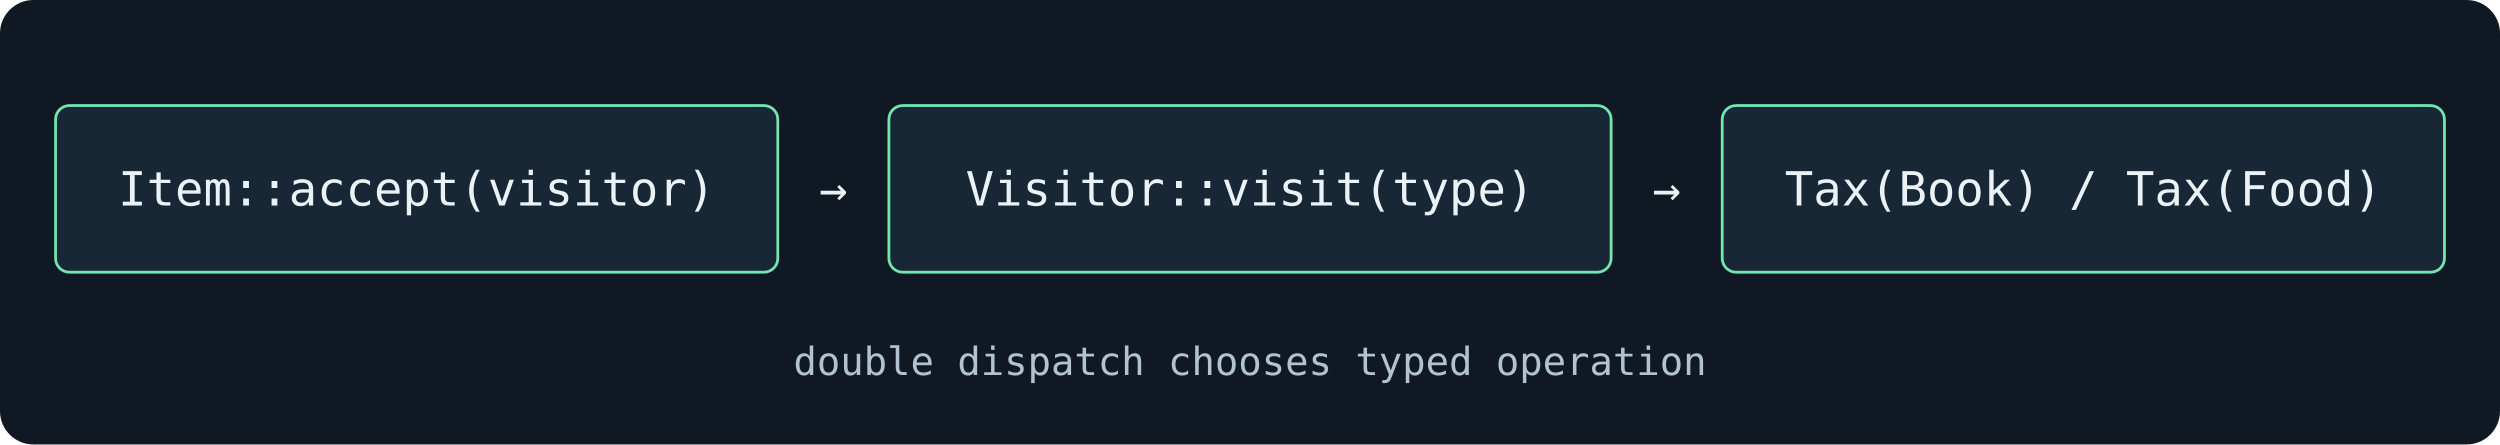
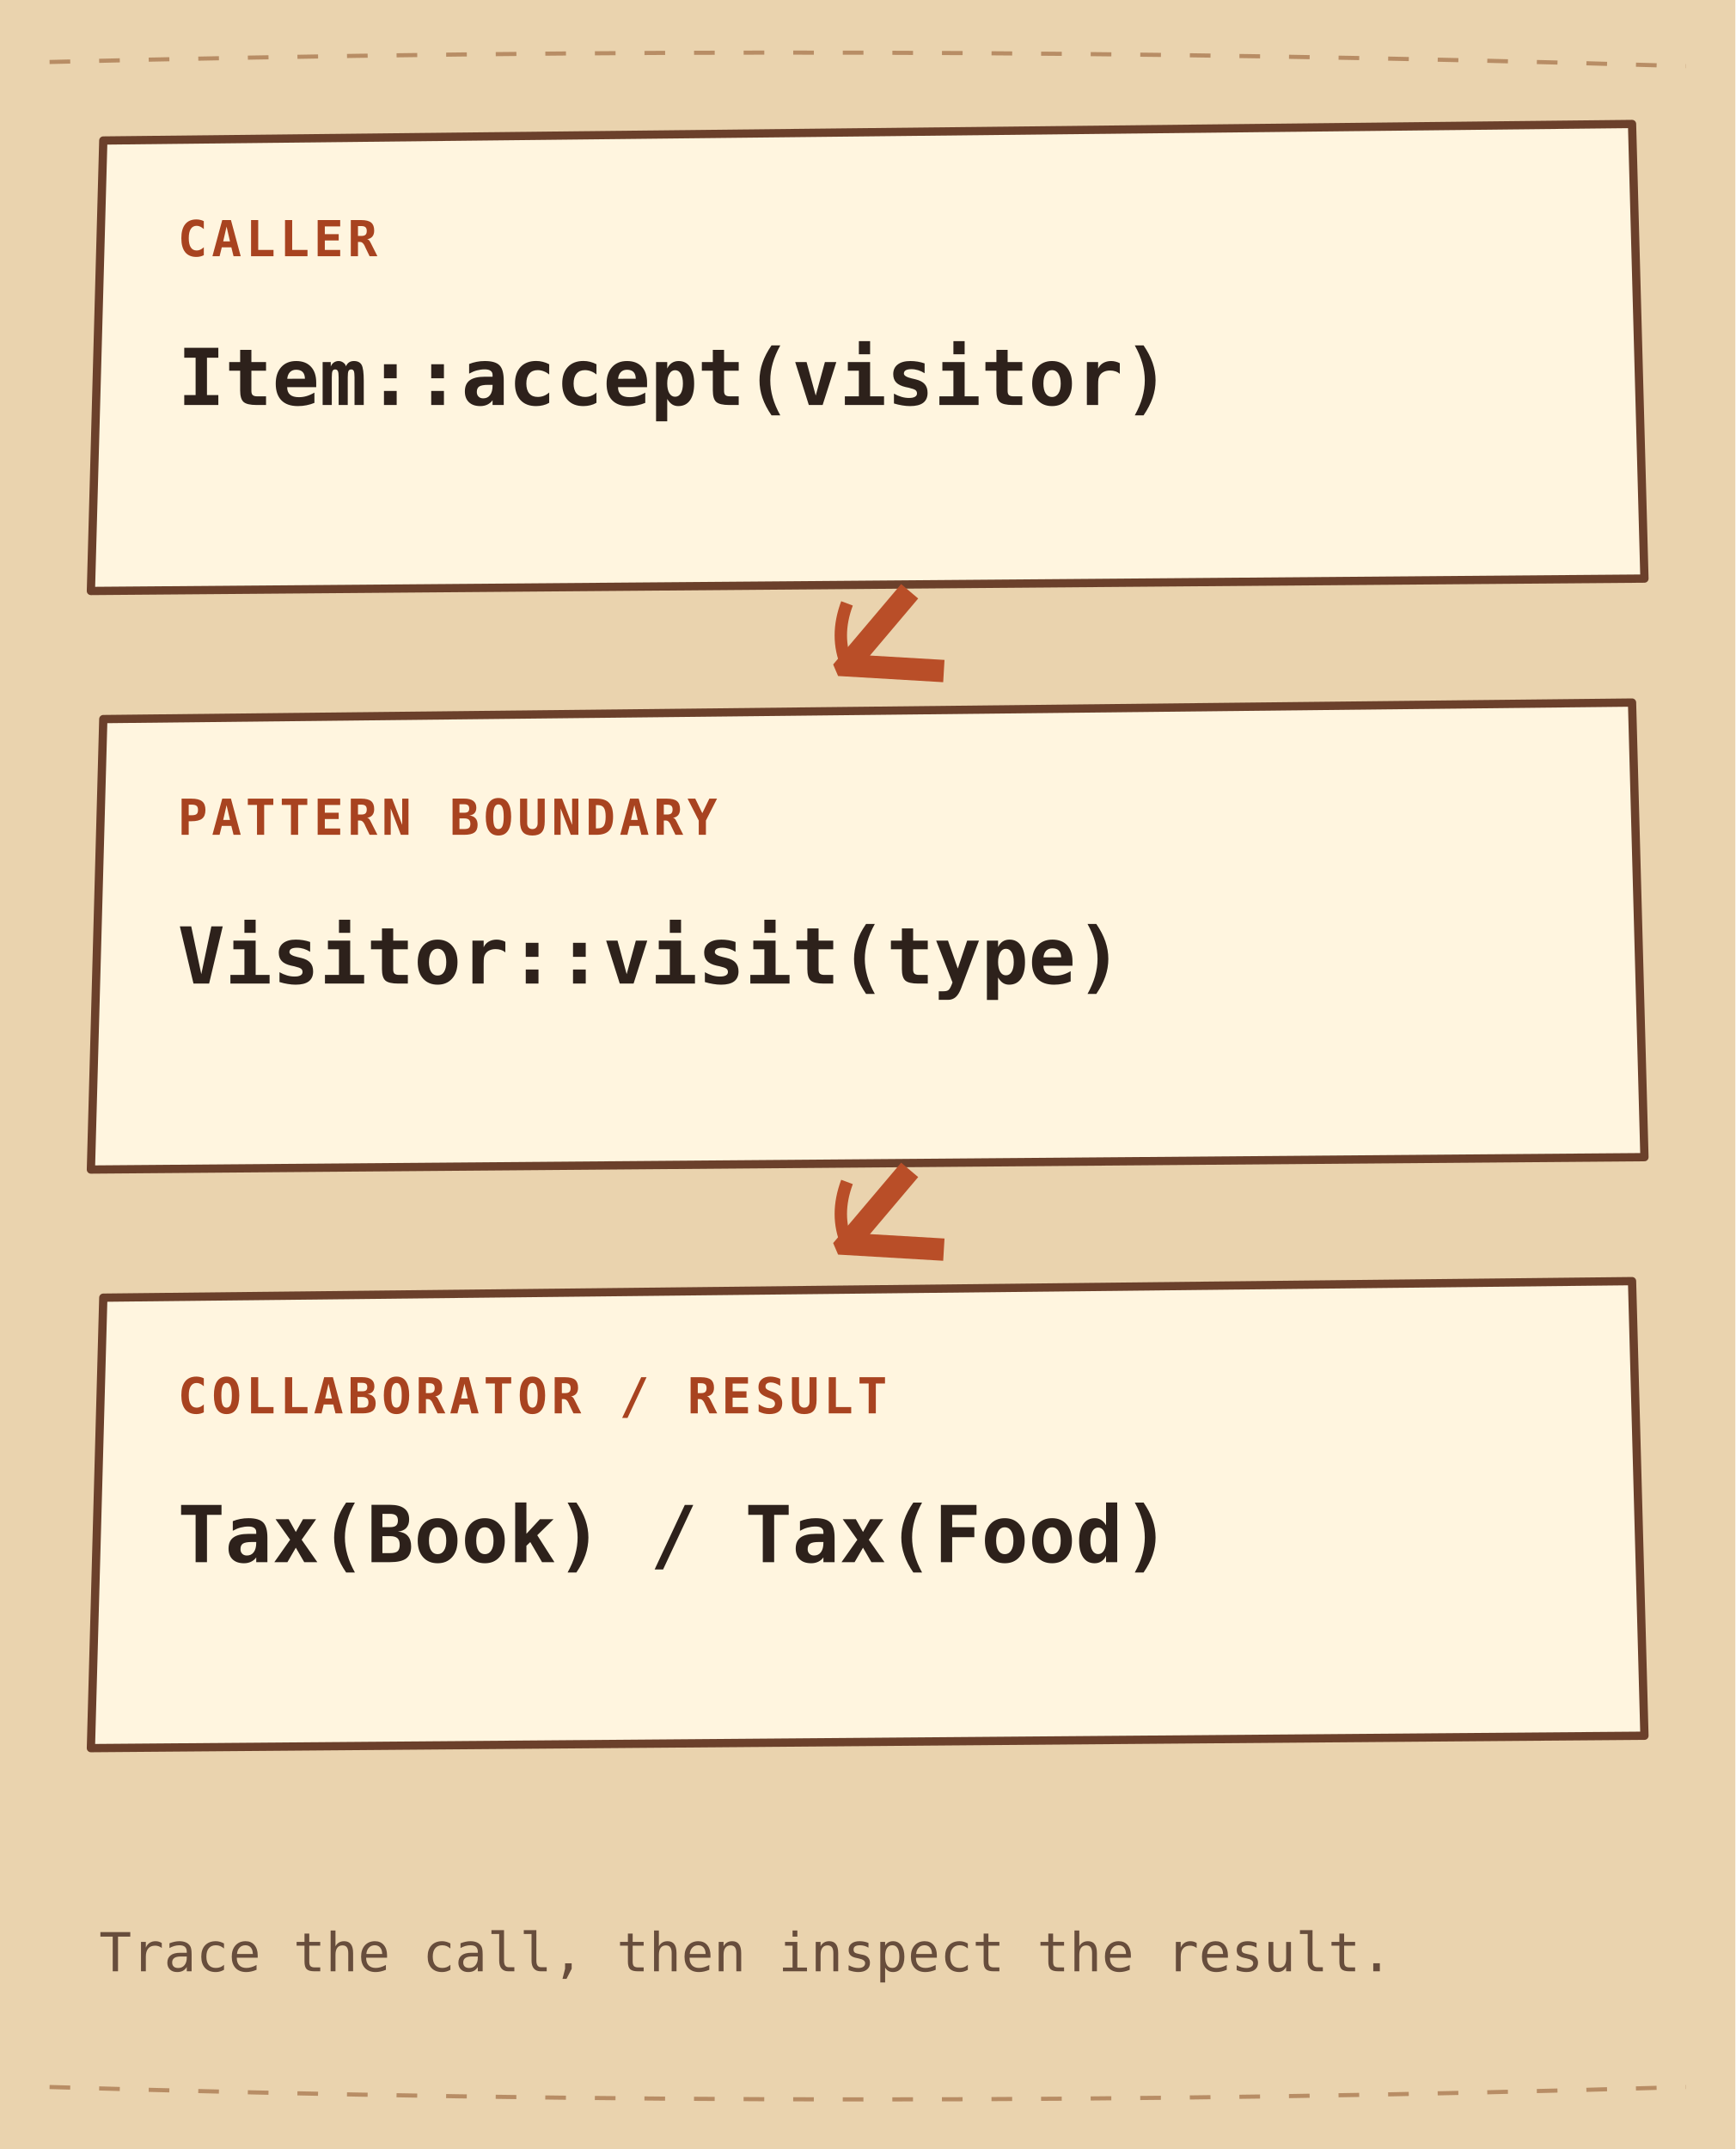
- <svg xmlns="http://www.w3.org/2000/svg" viewBox="0 0 900 160" role="img" aria-labelledby="title desc">
-   <rect width="900" height="160" rx="12" fill="#101923" />
-   <g font-family="monospace" font-size="17" text-anchor="middle" fill="#eaf2f5">
-     <rect x="20" y="38" width="260" height="60" rx="5" fill="#182735" stroke="#73e5b0" />
-     <text x="150" y="74">Item::accept(visitor)</text>
-     <rect x="320" y="38" width="260" height="60" rx="5" fill="#182735" stroke="#73e5b0" />
-     <text x="450" y="74">Visitor::visit(type)</text>
-     <rect x="620" y="38" width="260" height="60" rx="5" fill="#182735" stroke="#73e5b0" />
-     <text x="750" y="74">Tax(Book) / Tax(Food)</text>
-     <text x="300" y="74">→</text>
-     <text x="600" y="74">→</text>
-     <text x="450" y="135" font-size="14" fill="#b1c2d0">double dispatch chooses typed operation</text>
-   </g>
+ <svg xmlns="http://www.w3.org/2000/svg" viewBox="0 0 420 520" role="img" aria-labelledby="title desc">
+   <defs>
+     <marker id="arrow" markerWidth="9" markerHeight="9" refX="4.5" refY="8" orient="auto">
+       <path d="M1 1 L4.5 8 L8 1" fill="none" stroke="#b94e28" stroke-width="1.8" />
+     </marker>
+   </defs>
+   <style>.role{font:700 12px ui-monospace,monospace;letter-spacing:1px;fill:#a84320}.name{font:600 19px ui-monospace,monospace;fill:#2d211b}.note{font:13px ui-monospace,monospace;fill:#674d3c}</style>
+   <rect width="420" height="520" fill="#ead3ae" />
+   <path d="M12 15 Q210 10 408 16 M12 505 Q210 511 408 505" fill="none" stroke="#b88d65" stroke-width="1" stroke-dasharray="5 7" />
+   <path d="M25 34 L395 30 L398 140 L22 143 Z" fill="#fff5df" stroke="#6b402b" stroke-width="2" stroke-linejoin="round" />
+   <text x="43" y="62" class="role">CALLER</text>
+   <text x="43" y="98" class="name">Item::accept(visitor)</text>
+   <path d="M205 146 q-3 8 0 15" fill="none" stroke="#b94e28" stroke-width="3" marker-end="url(#arrow)" />
+   <path d="M25 174 L395 170 L398 280 L22 283 Z" fill="#fff5df" stroke="#6b402b" stroke-width="2" stroke-linejoin="round" />
+   <text x="43" y="202" class="role">PATTERN BOUNDARY</text>
+   <text x="43" y="238" class="name">Visitor::visit(type)</text>
+   <path d="M205 286 q-3 8 0 15" fill="none" stroke="#b94e28" stroke-width="3" marker-end="url(#arrow)" />
+   <path d="M25 314 L395 310 L398 420 L22 423 Z" fill="#fff5df" stroke="#6b402b" stroke-width="2" stroke-linejoin="round" />
+   <text x="43" y="342" class="role">COLLABORATOR / RESULT</text>
+   <text x="43" y="378" class="name">Tax(Book) / Tax(Food)</text>
+   <text x="24" y="477" class="note">Trace the call, then inspect the result.</text>
</svg>
